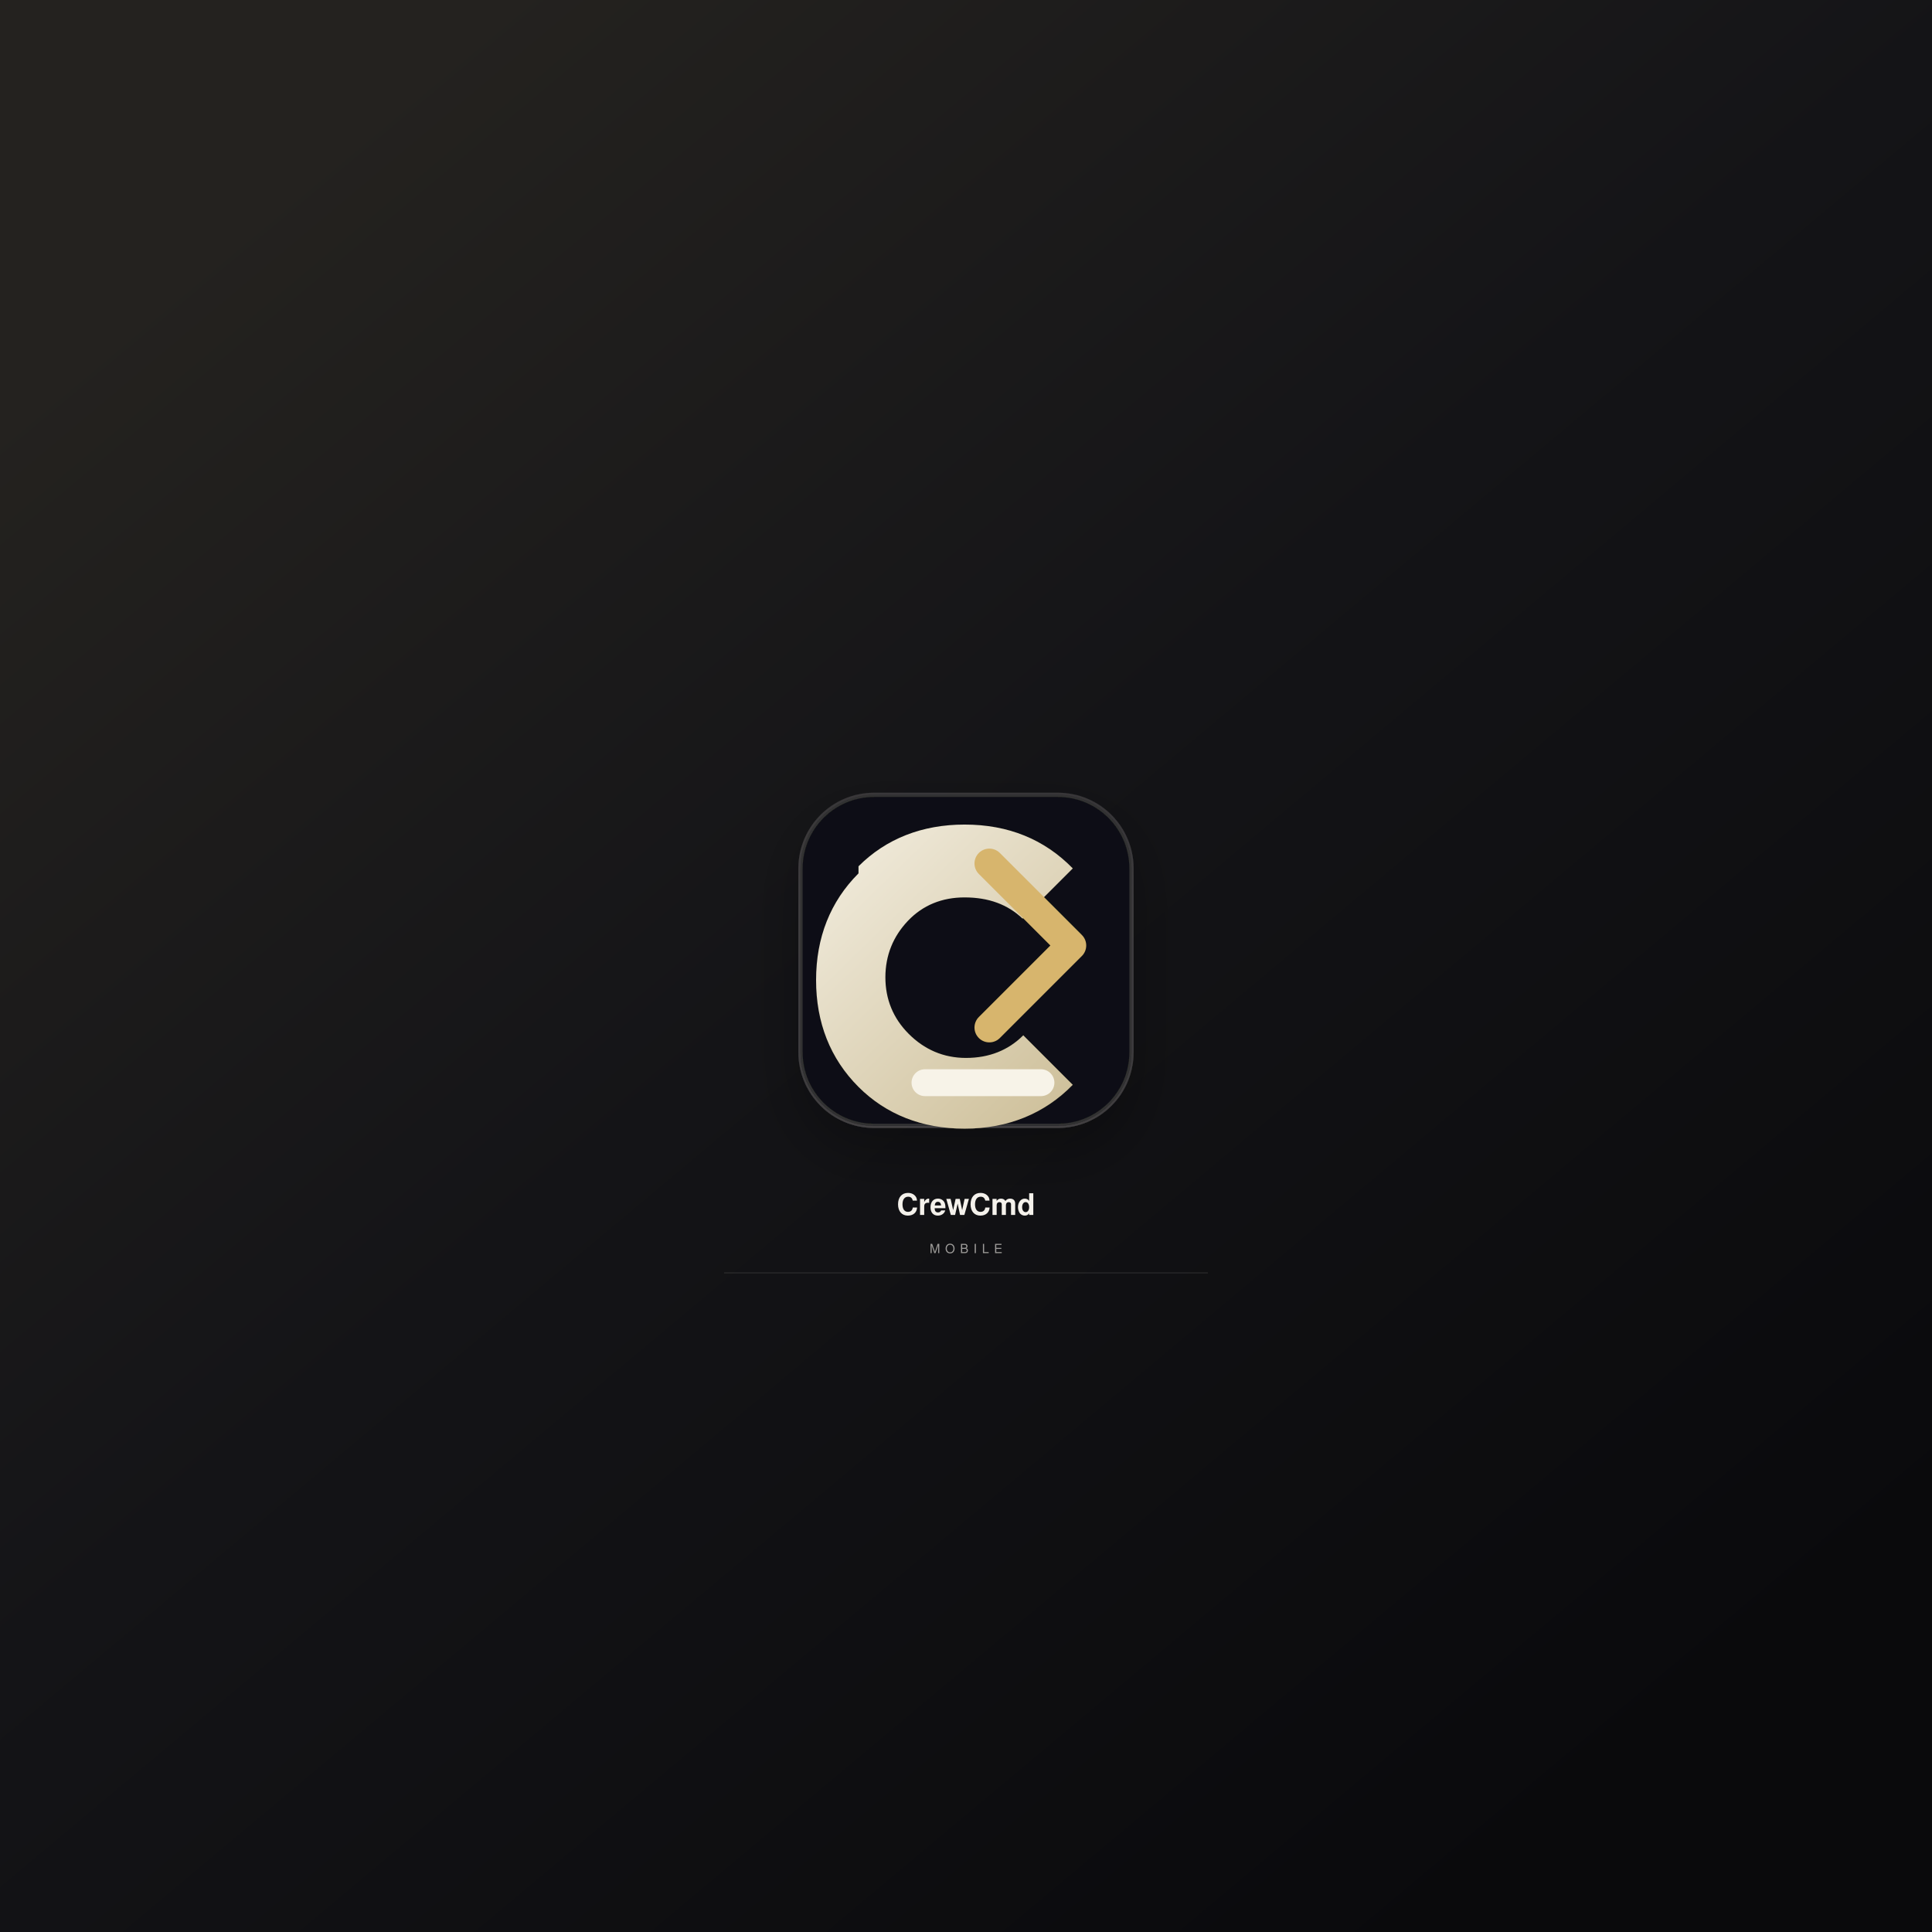
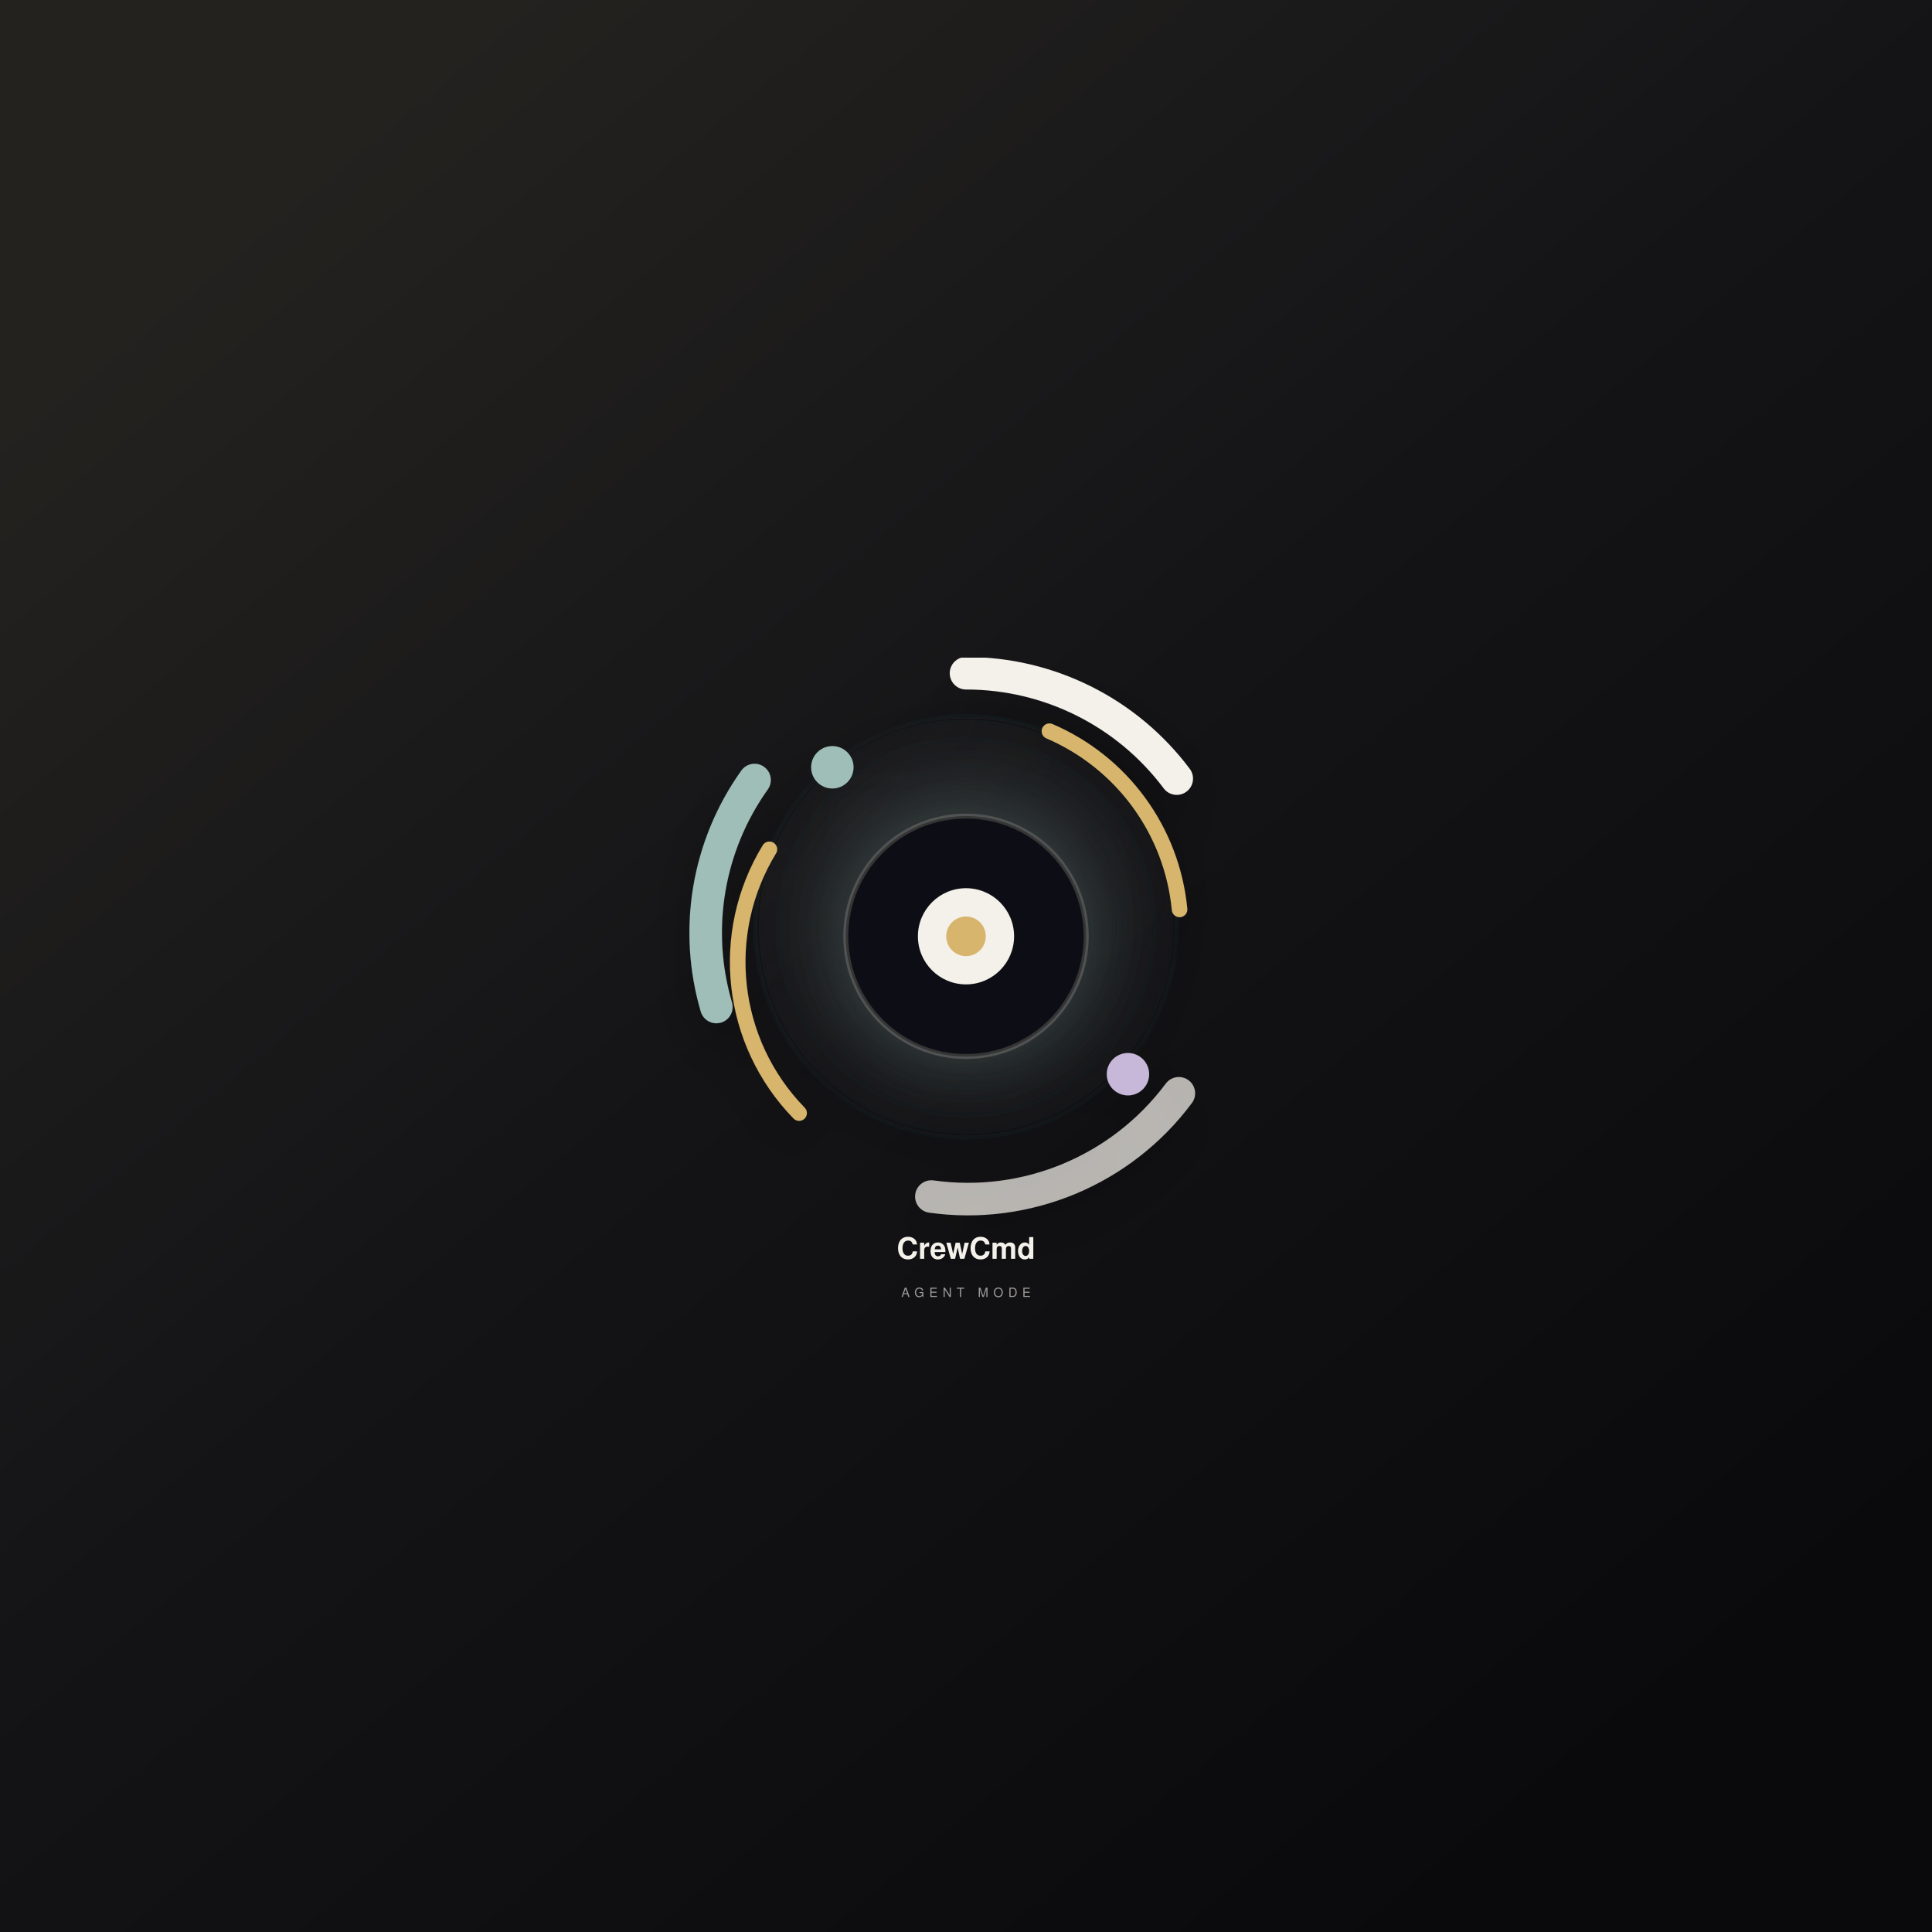
<svg xmlns="http://www.w3.org/2000/svg" viewBox="0 0 2732 2732" role="img" aria-label="CrewCmd mobile splash">
  <defs>
    <linearGradient id="bg" x1="416" y1="232" x2="2316" y2="2500" gradientUnits="userSpaceOnUse">
      <stop offset="0" stop-color="#24221f" />
      <stop offset="0.46" stop-color="#141417" />
      <stop offset="1" stop-color="#0a0a0c" />
    </linearGradient>
-     <linearGradient id="markFill" x1="1126" y1="1120" x2="1606" y2="1612" gradientUnits="userSpaceOnUse">
-       <stop offset="0" stop-color="#f7f3e8" />
-       <stop offset="1" stop-color="#c7b78d" />
-     </linearGradient>
-     <filter id="softShadow" x="996" y="990" width="740" height="760" color-interpolation-filters="sRGB" filterUnits="userSpaceOnUse">
+     <radialGradient id="coreGlow" cx="50%" cy="48%" r="52%">
+       <stop offset="0" stop-color="#f4f1eb" stop-opacity="0.9" />
+       <stop offset="0.32" stop-color="#9fbeb8" stop-opacity="0.34" />
+       <stop offset="1" stop-color="#111113" stop-opacity="0" />
+     </radialGradient>
+     <filter id="softShadow" x="930" y="930" width="872" height="872" color-interpolation-filters="sRGB" filterUnits="userSpaceOnUse">
      <feDropShadow dx="0" dy="34" stdDeviation="40" flood-color="#000000" flood-opacity="0.28" />
    </filter>
  </defs>
  <rect width="2732" height="2732" fill="url(#bg)" />
-   <path d="M1024 1800h684" stroke="#f4f1eb" stroke-opacity="0.08" stroke-width="2" />
  <g filter="url(#softShadow)">
-     <rect x="1132" y="1124" width="468" height="468" rx="104" fill="#101113" stroke="#f4f1eb" stroke-opacity="0.14" stroke-width="6" />
-     <path d="M1214 1225c39-39 90-59 150-59 62 0 113 21 153 62l-71 71c-21-20-48-30-82-30-32 0-59 11-80 33-21 22-32 49-32 80s11 58 33 80c22 22 49 34 81 34 33 0 60-11 81-32l70 70c-40 41-92 62-153 62-60 0-111-20-150-59-40-40-60-91-60-151s20-111 60-151Z" fill="url(#markFill)" />
-     <path d="M1399 1221 1515 1337 1399 1453" fill="none" stroke="#d7b56d" stroke-width="42" stroke-linecap="round" stroke-linejoin="round" />
-     <path d="M1308 1531h164" fill="none" stroke="#f7f3e8" stroke-width="38" stroke-linecap="round" />
+     <circle cx="1366" cy="1324" r="334" fill="url(#coreGlow)" opacity="0.76" />
+     <circle cx="1366" cy="1324" r="170" fill="#101113" stroke="#f4f1eb" stroke-opacity="0.16" stroke-width="7" />
+     <path d="M1366 952a372 372 0 0 1 298 149" fill="none" stroke="#f4f1eb" stroke-width="46" stroke-linecap="round" />
+     <path d="M1667 1546a372 372 0 0 1-350 146" fill="none" stroke="#f4f1eb" stroke-opacity="0.72" stroke-width="46" stroke-linecap="round" />
+     <path d="M1067 1103a372 372 0 0 0-54 321" fill="none" stroke="#9fbeb8" stroke-width="46" stroke-linecap="round" />
+     <path d="M1130 1574a306 306 0 0 1-42-373" fill="none" stroke="#d7b56d" stroke-width="22" stroke-linecap="round" />
+     <path d="M1484 1034a306 306 0 0 1 184 252" fill="none" stroke="#d7b56d" stroke-width="22" stroke-linecap="round" />
+     <circle cx="1366" cy="1324" r="68" fill="#f4f1eb" />
+     <circle cx="1366" cy="1324" r="28" fill="#d7b56d" />
+     <circle cx="1177" cy="1085" r="30" fill="#9fbeb8" />
+     <circle cx="1595" cy="1519" r="30" fill="#c7b7d8" />
  </g>
  <g fill="#f4f1eb" font-family="Helvetica, Arial, sans-serif" text-anchor="middle">
-     <text x="1366" y="1718" font-size="42" font-weight="700" letter-spacing="0">CrewCmd</text>
-     <text x="1366" y="1772" font-size="18" letter-spacing="7" opacity="0.62">MOBILE</text>
+     <text x="1366" y="1780" font-size="42" font-weight="700" letter-spacing="0">CrewCmd</text>
+     <text x="1366" y="1834" font-size="18" letter-spacing="7" opacity="0.62">AGENT MODE</text>
  </g>
</svg>
